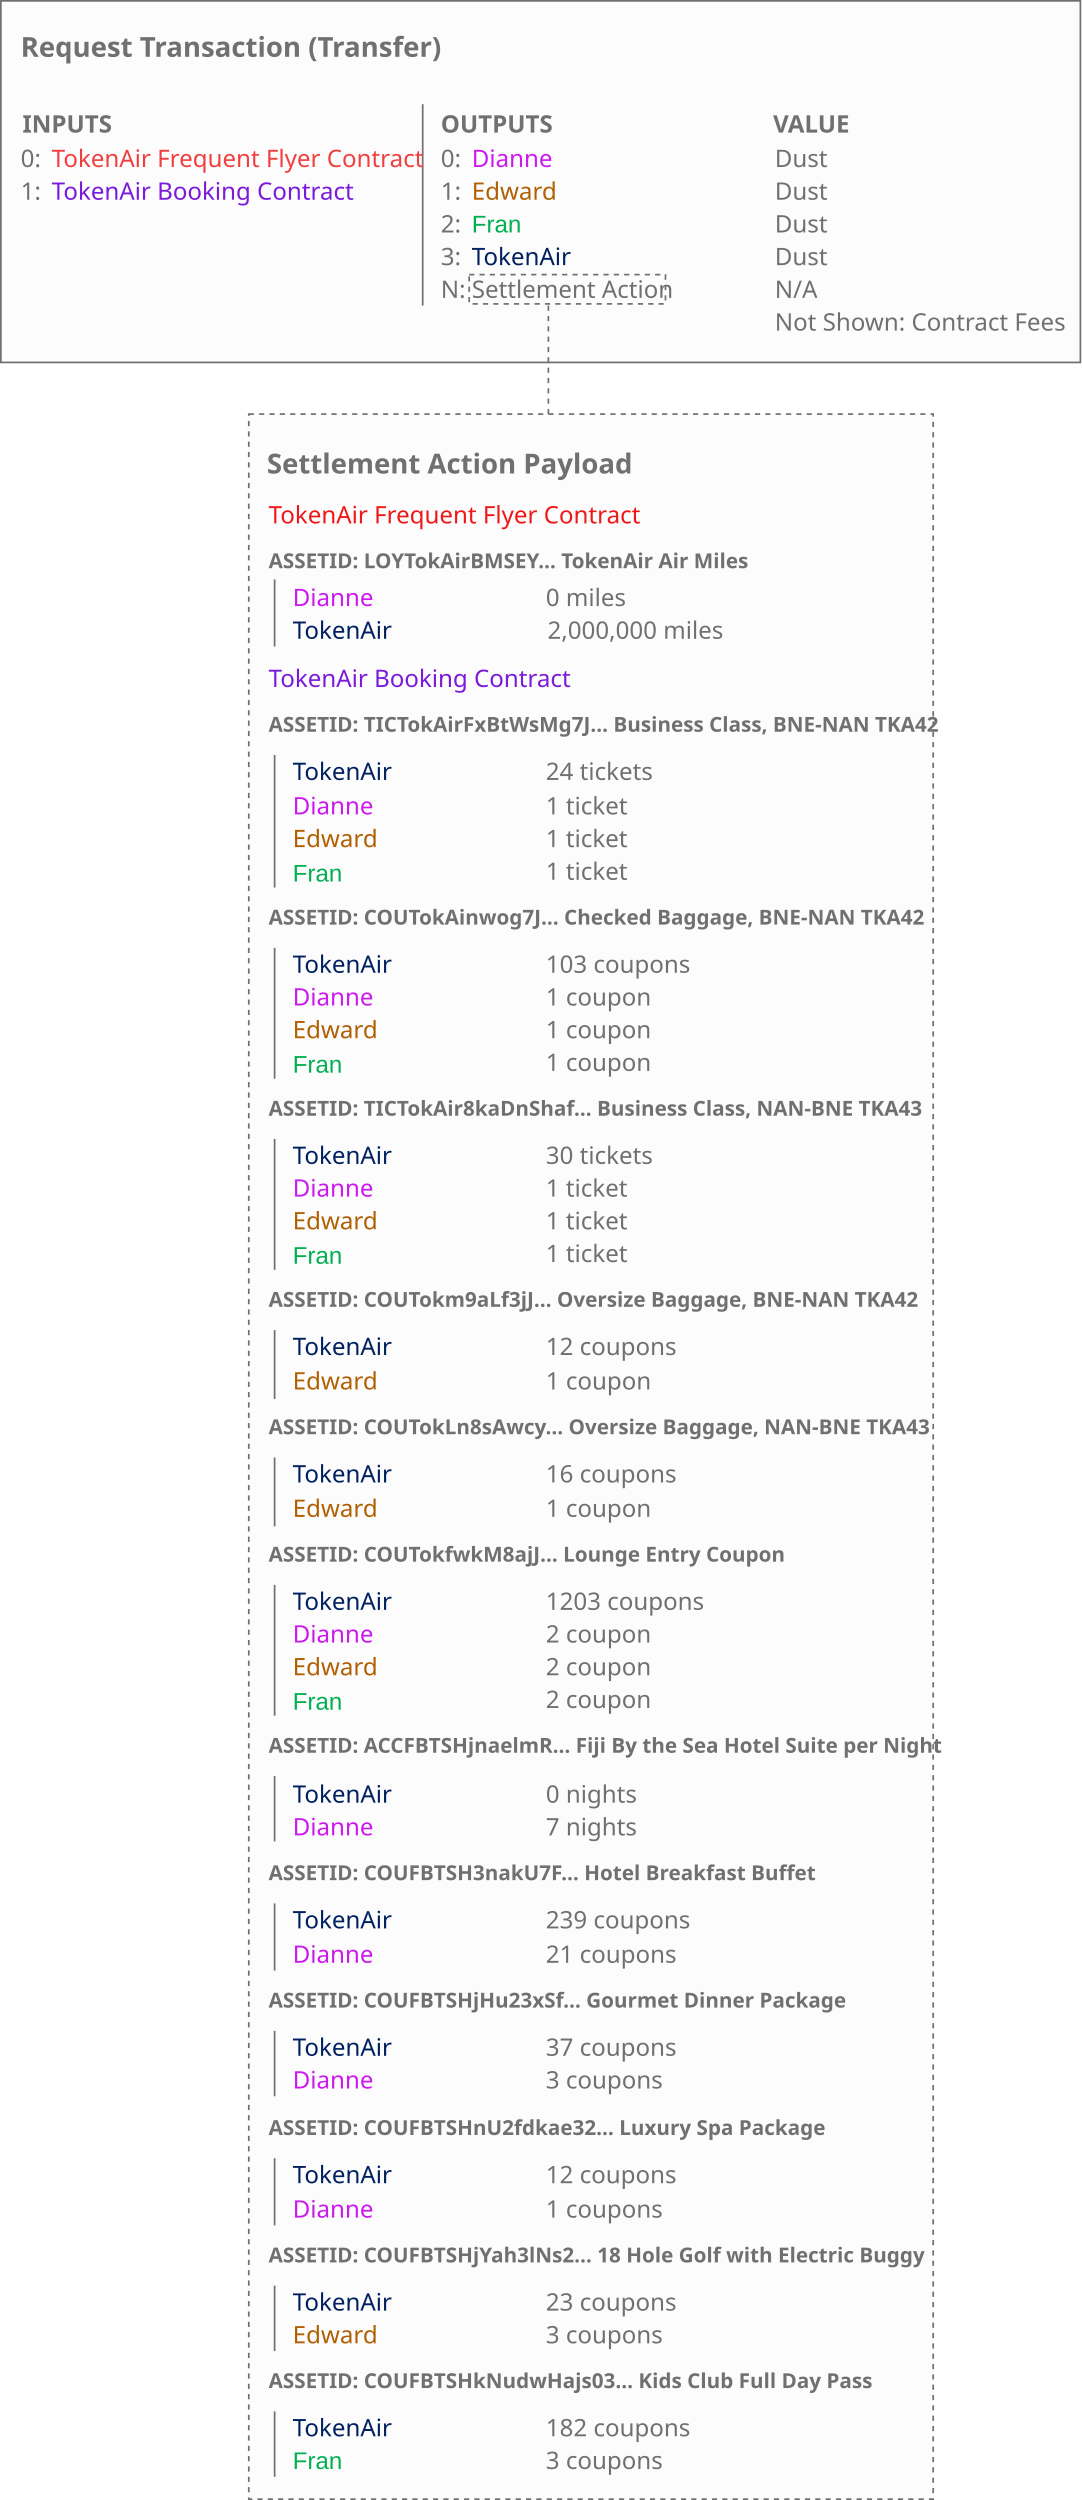
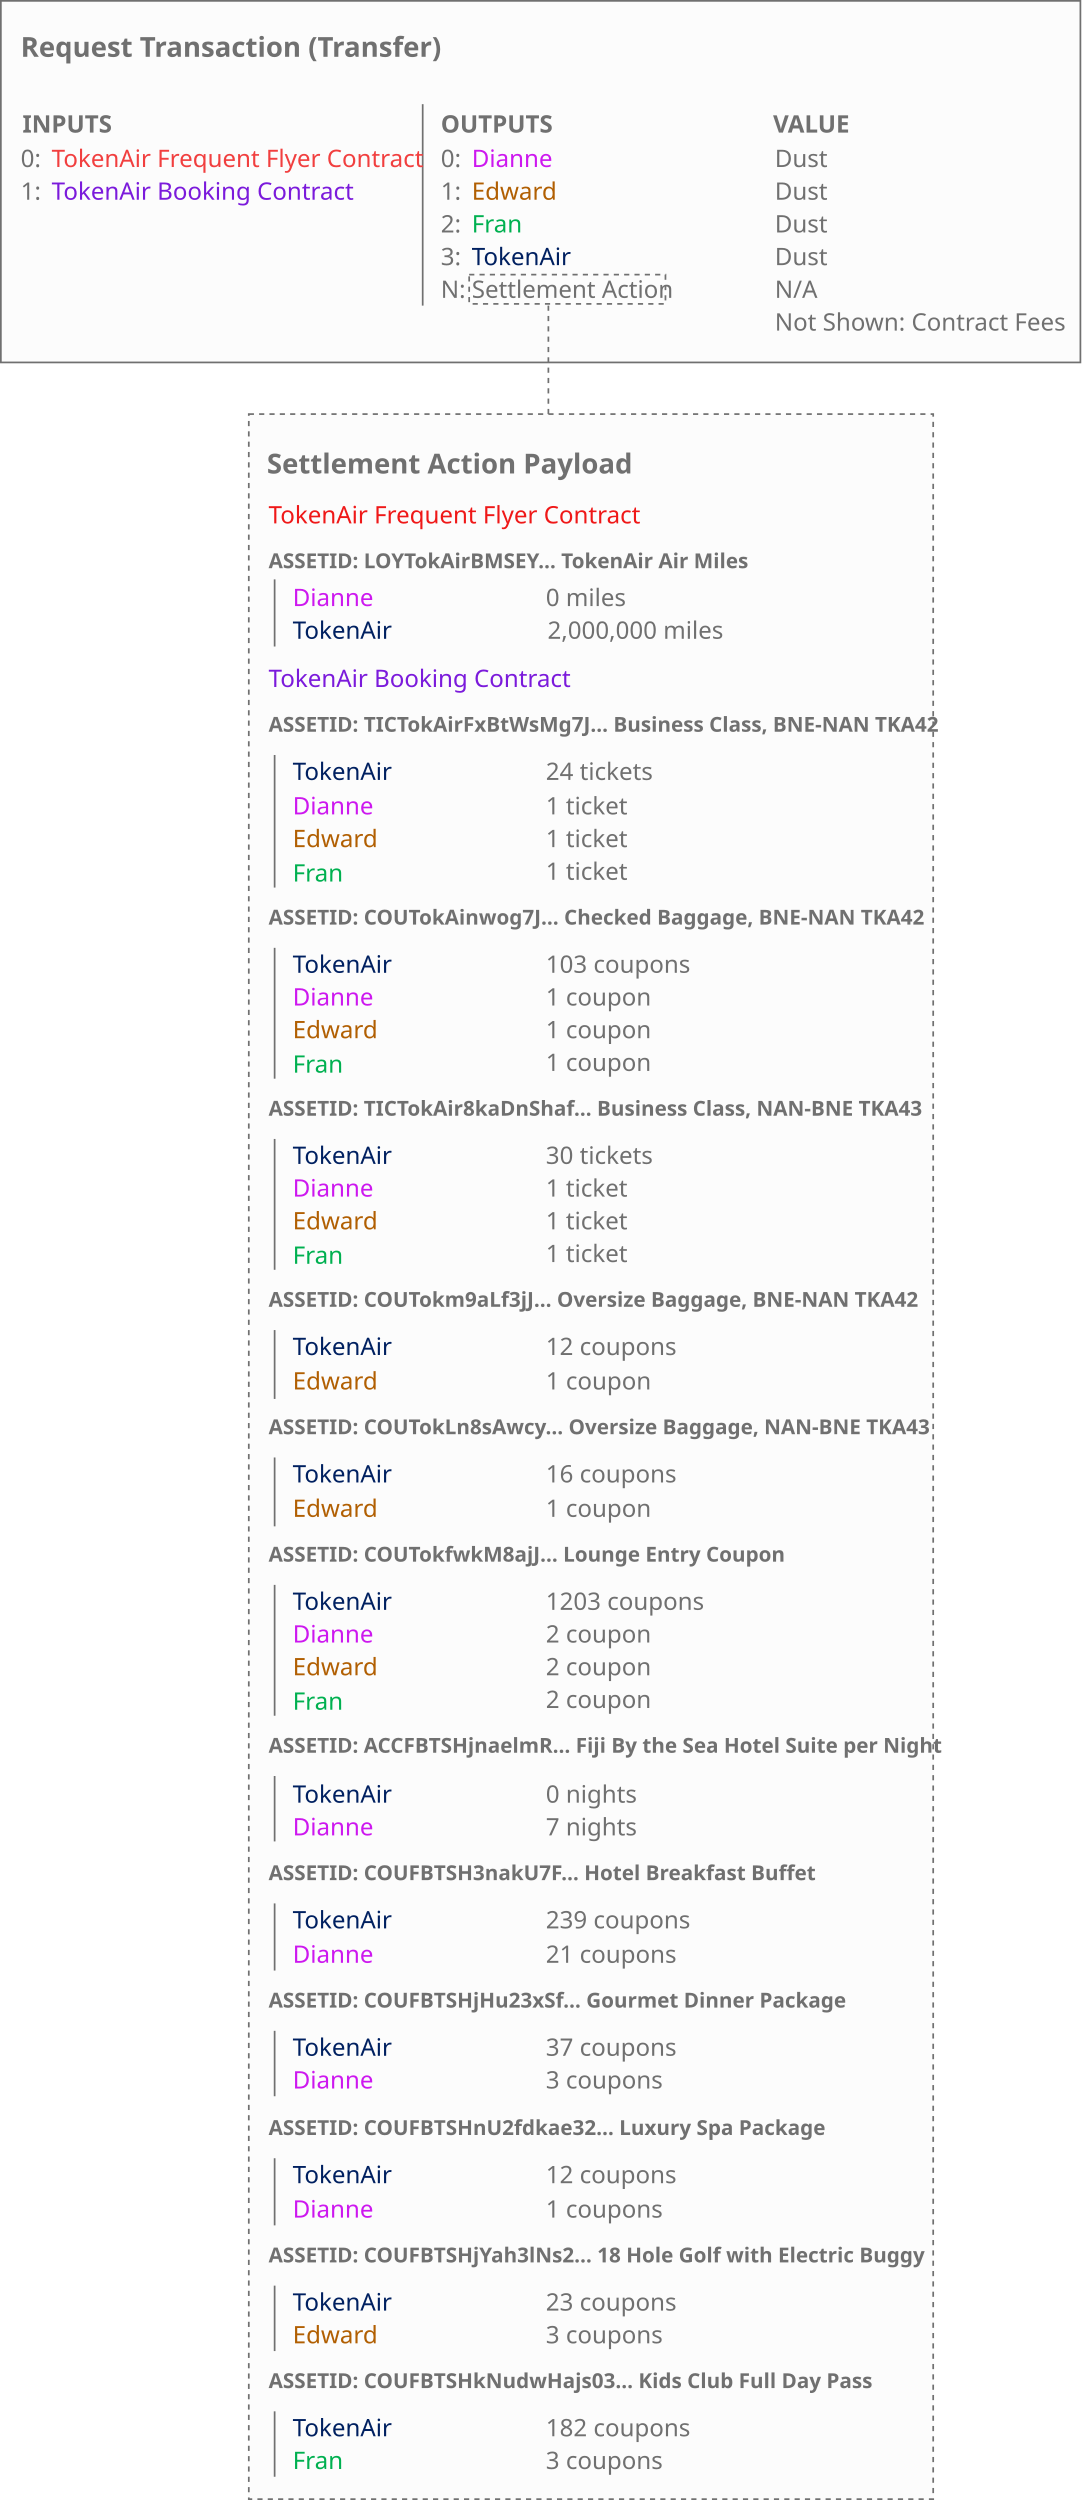
<svg xmlns="http://www.w3.org/2000/svg" width="628" height="1452" viewBox="0 0 628 1452">
  <g id="diannes-holiday-final-settlement" transform="translate(-21157 10682)">
    <g id="Rectangle_355" data-name="Rectangle 355" transform="translate(21157 -10682)" fill="#fcfcfc" stroke="#707070" stroke-width="1">
      <rect width="628" height="211" stroke="none" />
      <rect x="0.5" y="0.5" width="627" height="210" fill="none" />
    </g>
    <text id="Request_Transaction_Transfer_" data-name="Request Transaction (Transfer)" transform="translate(21169 -10649)" fill="#707070" font-size="16" font-family="SegoeUI-Semibold, Segoe UI" font-weight="600">
      <tspan x="0" y="0">Request Transaction (Transfer)</tspan>
    </text>
    <line id="Line_433" data-name="Line 433" y2="117" transform="translate(21402.5 -10621.5)" fill="none" stroke="#707070" stroke-width="1" />
    <text id="INPUTS" transform="translate(21170 -10620)" fill="#707070" font-size="14" font-family="SegoeUI-Bold, Segoe UI" font-weight="700">
      <tspan x="0" y="15">INPUTS</tspan>
    </text>
    <text id="OUTPUTS_" data-name="OUTPUTS " transform="translate(21413 -10620)" fill="#707070" font-size="14" font-family="SegoeUI-Bold, Segoe UI" font-weight="700">
      <tspan x="0" y="15">OUTPUTS </tspan>
    </text>
    <text id="VALUE" transform="translate(21606 -10620)" fill="#707070" font-size="14" font-family="SegoeUI-Bold, Segoe UI" font-weight="700">
      <tspan x="0" y="15">VALUE</tspan>
    </text>
    <g id="Rectangle_356" data-name="Rectangle 356" transform="translate(21301 -10442)" fill="#fcfcfc" stroke="#707070" stroke-width="1" stroke-dasharray="3">
      <rect width="398.499" height="1212" stroke="none" />
      <rect x="0.5" y="0.5" width="397.499" height="1211" fill="none" />
    </g>
    <text id="Settlement_Action_Payload" data-name="Settlement Action Payload" transform="translate(21312 -10407)" fill="#707070" font-size="16" font-family="SegoeUI-Semibold, Segoe UI" font-weight="600">
      <tspan x="0" y="0">Settlement Action Payload</tspan>
    </text>
    <line id="Line_434" data-name="Line 434" y2="66" transform="translate(21475.5 -10504.5)" fill="none" stroke="#707070" stroke-width="1" stroke-dasharray="3" />
    <text id="_0:_" data-name="0: " transform="translate(21413 -10585)" fill="#707070" font-size="14" font-family="SegoeUI, Segoe UI">
      <tspan x="0" y="0">0: </tspan>
    </text>
    <text id="_1:_" data-name="1: " transform="translate(21413 -10566)" fill="#707070" font-size="14" font-family="SegoeUI, Segoe UI">
      <tspan x="0" y="0">1: </tspan>
    </text>
    <text id="_2:_" data-name="2: " transform="translate(21413 -10547)" fill="#707070" font-size="14" font-family="SegoeUI, Segoe UI">
      <tspan x="0" y="0">2: </tspan>
    </text>
    <text id="_3:_" data-name="3: " transform="translate(21413 -10528)" fill="#707070" font-size="14" font-family="SegoeUI, Segoe UI">
      <tspan x="0" y="0">3: </tspan>
    </text>
    <text id="Dianne" transform="translate(21431 -10585)" fill="#cd18ef" font-size="14" font-family="SegoeUI, Segoe UI">
      <tspan x="0" y="0">Dianne</tspan>
    </text>
    <text id="Edward" transform="translate(21431 -10566)" fill="#b15f02" font-size="14" font-family="SegoeUI, Segoe UI">
      <tspan x="0" y="0">Edward</tspan>
    </text>
    <text id="TokenAir" transform="translate(21431 -10528)" fill="#002060" font-size="14" font-family="SegoeUI, Segoe UI">
      <tspan x="0" y="0">TokenAir</tspan>
    </text>
    <g id="Rectangle_357" data-name="Rectangle 357" transform="translate(21429 -10523)" fill="none" stroke="#707070" stroke-width="1" stroke-dasharray="3">
      <rect width="115" height="18" stroke="none" />
      <rect x="0.5" y="0.5" width="114" height="17" fill="none" />
    </g>
    <text id="N:_" data-name="N: " transform="translate(21413 -10509)" fill="#707070" font-size="14" font-family="SegoeUI, Segoe UI">
      <tspan x="0" y="0">N: </tspan>
    </text>
    <text id="Settlement_Action" data-name="Settlement Action" transform="translate(21431 -10509)" fill="#707070" font-size="14" font-family="SegoeUI, Segoe UI">
      <tspan x="0" y="0">Settlement Action</tspan>
    </text>
    <text id="Dust" transform="translate(21607 -10585)" fill="#707070" font-size="14" font-family="SegoeUI, Segoe UI">
      <tspan x="0" y="0">Dust</tspan>
    </text>
    <text id="Dust_" data-name="Dust " transform="translate(21607 -10566)" fill="#707070" font-size="14" font-family="SegoeUI, Segoe UI">
      <tspan x="0" y="0">Dust </tspan>
    </text>
    <text id="Dust-2" data-name="Dust" transform="translate(21607 -10528)" fill="#707070" font-size="14" font-family="SegoeUI, Segoe UI">
      <tspan x="0" y="0">Dust</tspan>
    </text>
    <text id="N_A" data-name="N/A" transform="translate(21607 -10509)" fill="#707070" font-size="14" font-family="SegoeUI, Segoe UI">
      <tspan x="0" y="0">N/A</tspan>
    </text>
    <text id="Dianne-2" data-name="Dianne" transform="translate(21327 -10330)" fill="#cd18ef" font-size="14" font-family="SegoeUI, Segoe UI">
      <tspan x="0" y="0">Dianne</tspan>
    </text>
    <text id="ASSETID:_LOYTokAirBMSEY_TokenAir_Air_Miles" data-name="ASSETID: LOYTokAirBMSEY… TokenAir Air Miles" transform="translate(21313 -10365)" fill="#707070" font-size="12" font-family="SegoeUI-Bold, Segoe UI" font-weight="700">
      <tspan x="0" y="13">ASSETID: LOYTokAirBMSEY… TokenAir Air Miles</tspan>
    </text>
    <text id="TokenAir_Frequent_Flyer_Contract" data-name="TokenAir Frequent Flyer Contract" transform="translate(21313 -10378)" fill="#ef1818" font-size="14" font-family="SegoeUI, Segoe UI">
      <tspan x="0" y="0">TokenAir Frequent Flyer Contract</tspan>
    </text>
    <text id="_0_miles" data-name="0 miles" transform="translate(21474 -10330)" fill="#707070" font-size="14" font-family="SegoeUI, Segoe UI">
      <tspan x="0" y="0">0 miles</tspan>
    </text>
    <text id="Not_Shown:_Contract_Fees" data-name="Not Shown: Contract Fees" transform="translate(21607 -10490)" fill="#707070" font-size="14" font-family="SegoeUI, Segoe UI">
      <tspan x="0" y="0">Not Shown: Contract Fees</tspan>
    </text>
    <line id="Line_435" data-name="Line 435" y2="39" transform="translate(21316.5 -10345.5)" fill="none" stroke="#707070" stroke-width="1" />
-     <text id="Fran" transform="translate(21431 -10547)" fill="#00b050" font-size="14" font-family="ArialMT, Arial">
+     <text id="Fran" transform="translate(21431 -10547)" fill="#00b050" font-size="14" font-family="SegoeUI, Segoe UI">
      <tspan x="0" y="0">Fran</tspan>
    </text>
    <text id="Dust-3" data-name="Dust" transform="translate(21607 -10547)" fill="#707070" font-size="14" font-family="SegoeUI, Segoe UI">
      <tspan x="0" y="0">Dust</tspan>
    </text>
    <text id="TokenAir-2" data-name="TokenAir" transform="translate(21327 -10311)" fill="#002060" font-size="14" font-family="SegoeUI, Segoe UI">
      <tspan x="0" y="0">TokenAir</tspan>
    </text>
    <text id="_2_000_000_miles" data-name="2,000,000 miles" transform="translate(21475 -10311)" fill="#707070" font-size="14" font-family="SegoeUI, Segoe UI">
      <tspan x="0" y="0">2,000,000 miles</tspan>
    </text>
    <text id="TokenAir_Booking_Contract" data-name="TokenAir Booking Contract" transform="translate(21313 -10283)" fill="#7b1adb" font-size="14" font-family="SegoeUI, Segoe UI">
      <tspan x="0" y="0">TokenAir Booking Contract</tspan>
    </text>
    <text id="ASSETID:_TICTokAirFxBtWsMg7J..._Business_Class_BNE-NAN_TKA42" data-name="ASSETID: TICTokAirFxBtWsMg7J... Business Class, BNE-NAN TKA42" transform="translate(21313 -10270)" fill="#707070" font-size="12" font-family="SegoeUI-Bold, Segoe UI" font-weight="700">
      <tspan x="0" y="13">ASSETID: TICTokAirFxBtWsMg7J... Business Class, BNE-NAN TKA42</tspan>
    </text>
    <text id="TokenAir-3" data-name="TokenAir" transform="translate(21327 -10229)" fill="#002060" font-size="14" font-family="SegoeUI, Segoe UI">
      <tspan x="0" y="0">TokenAir</tspan>
    </text>
    <text id="_24_tickets" data-name="24 tickets" transform="translate(21474 -10229)" fill="#707070" font-size="14" font-family="SegoeUI, Segoe UI">
      <tspan x="0" y="0">24 tickets</tspan>
    </text>
    <text id="Dianne-3" data-name="Dianne" transform="translate(21327 -10209)" fill="#cd18ef" font-size="14" font-family="SegoeUI, Segoe UI">
      <tspan x="0" y="0">Dianne</tspan>
    </text>
    <text id="Edward-2" data-name="Edward" transform="translate(21327 -10190)" fill="#b15f02" font-size="14" font-family="SegoeUI, Segoe UI">
      <tspan x="0" y="0">Edward</tspan>
    </text>
-     <text id="Fran-2" data-name="Fran" transform="translate(21327 -10170)" fill="#00b050" font-size="14" font-family="ArialMT, Arial">
+     <text id="Fran-2" data-name="Fran" transform="translate(21327 -10170)" fill="#00b050" font-size="14" font-family="SegoeUI, Segoe UI">
      <tspan x="0" y="0">Fran</tspan>
    </text>
    <text id="_1_ticket" data-name="1 ticket" transform="translate(21474 -10209)" fill="#707070" font-size="14" font-family="SegoeUI, Segoe UI">
      <tspan x="0" y="0">1 ticket</tspan>
    </text>
    <text id="_1_ticket-2" data-name="1 ticket" transform="translate(21474 -10190)" fill="#707070" font-size="14" font-family="SegoeUI, Segoe UI">
      <tspan x="0" y="0">1 ticket</tspan>
    </text>
    <text id="_1_ticket-3" data-name="1 ticket" transform="translate(21474 -10171)" fill="#707070" font-size="14" font-family="SegoeUI, Segoe UI">
      <tspan x="0" y="0">1 ticket</tspan>
    </text>
    <text id="ASSETID:_COUTokAinwog7J..._Checked_Baggage_BNE-NAN_TKA42" data-name="ASSETID: COUTokAinwog7J... Checked Baggage, BNE-NAN TKA42" transform="translate(21313 -10158)" fill="#707070" font-size="12" font-family="SegoeUI-Bold, Segoe UI" font-weight="700">
      <tspan x="0" y="13">ASSETID: COUTokAinwog7J... Checked Baggage, BNE-NAN TKA42</tspan>
    </text>
    <text id="TokenAir-4" data-name="TokenAir" transform="translate(21327 -10117)" fill="#002060" font-size="14" font-family="SegoeUI, Segoe UI">
      <tspan x="0" y="0">TokenAir</tspan>
    </text>
    <text id="_103_coupons" data-name="103 coupons" transform="translate(21474 -10117)" fill="#707070" font-size="14" font-family="SegoeUI, Segoe UI">
      <tspan x="0" y="0">103 coupons</tspan>
    </text>
    <text id="Dianne-4" data-name="Dianne" transform="translate(21327 -10098)" fill="#cd18ef" font-size="14" font-family="SegoeUI, Segoe UI">
      <tspan x="0" y="0">Dianne</tspan>
    </text>
    <text id="Edward-3" data-name="Edward" transform="translate(21327 -10079)" fill="#b15f02" font-size="14" font-family="SegoeUI, Segoe UI">
      <tspan x="0" y="0">Edward</tspan>
    </text>
-     <text id="Fran-3" data-name="Fran" transform="translate(21327 -10059)" fill="#00b050" font-size="14" font-family="ArialMT, Arial">
+     <text id="Fran-3" data-name="Fran" transform="translate(21327 -10059)" fill="#00b050" font-size="14" font-family="SegoeUI, Segoe UI">
      <tspan x="0" y="0">Fran</tspan>
    </text>
    <text id="_1_coupon" data-name="1 coupon" transform="translate(21474 -10098)" fill="#707070" font-size="14" font-family="SegoeUI, Segoe UI">
      <tspan x="0" y="0">1 coupon</tspan>
    </text>
    <text id="_1_coupon-2" data-name="1 coupon" transform="translate(21474 -10079)" fill="#707070" font-size="14" font-family="SegoeUI, Segoe UI">
      <tspan x="0" y="0">1 coupon</tspan>
    </text>
    <text id="_1_coupon-3" data-name="1 coupon" transform="translate(21474 -10060)" fill="#707070" font-size="14" font-family="SegoeUI, Segoe UI">
      <tspan x="0" y="0">1 coupon</tspan>
    </text>
    <text id="ASSETID:_TICTokAir8kaDnShaf..._Business_Class_NAN-BNE_TKA43" data-name="ASSETID: TICTokAir8kaDnShaf... Business Class, NAN-BNE TKA43" transform="translate(21313 -10047)" fill="#707070" font-size="12" font-family="SegoeUI-Bold, Segoe UI" font-weight="700">
      <tspan x="0" y="13">ASSETID: TICTokAir8kaDnShaf... Business Class, NAN-BNE TKA43</tspan>
    </text>
    <text id="TokenAir-5" data-name="TokenAir" transform="translate(21327 -10006)" fill="#002060" font-size="14" font-family="SegoeUI, Segoe UI">
      <tspan x="0" y="0">TokenAir</tspan>
    </text>
    <text id="_30_tickets" data-name="30 tickets" transform="translate(21474 -10006)" fill="#707070" font-size="14" font-family="SegoeUI, Segoe UI">
      <tspan x="0" y="0">30 tickets</tspan>
    </text>
    <text id="Dianne-5" data-name="Dianne" transform="translate(21327 -9987)" fill="#cd18ef" font-size="14" font-family="SegoeUI, Segoe UI">
      <tspan x="0" y="0">Dianne</tspan>
    </text>
    <text id="Edward-4" data-name="Edward" transform="translate(21327 -9968)" fill="#b15f02" font-size="14" font-family="SegoeUI, Segoe UI">
      <tspan x="0" y="0">Edward</tspan>
    </text>
-     <text id="Fran-4" data-name="Fran" transform="translate(21327 -9948)" fill="#00b050" font-size="14" font-family="ArialMT, Arial">
+     <text id="Fran-4" data-name="Fran" transform="translate(21327 -9948)" fill="#00b050" font-size="14" font-family="SegoeUI, Segoe UI">
      <tspan x="0" y="0">Fran</tspan>
    </text>
    <text id="_1_ticket-4" data-name="1 ticket" transform="translate(21474 -9987)" fill="#707070" font-size="14" font-family="SegoeUI, Segoe UI">
      <tspan x="0" y="0">1 ticket</tspan>
    </text>
    <text id="_1_ticket-5" data-name="1 ticket" transform="translate(21474 -9968)" fill="#707070" font-size="14" font-family="SegoeUI, Segoe UI">
      <tspan x="0" y="0">1 ticket</tspan>
    </text>
    <text id="_1_ticket-6" data-name="1 ticket" transform="translate(21474 -9949)" fill="#707070" font-size="14" font-family="SegoeUI, Segoe UI">
      <tspan x="0" y="0">1 ticket</tspan>
    </text>
    <line id="Line_436" data-name="Line 436" y2="77" transform="translate(21316.5 -10243.5)" fill="none" stroke="#707070" stroke-width="1" />
    <line id="Line_437" data-name="Line 437" y2="76" transform="translate(21316.5 -10131.5)" fill="none" stroke="#707070" stroke-width="1" />
    <line id="Line_438" data-name="Line 438" y2="76" transform="translate(21316.5 -10020.5)" fill="none" stroke="#707070" stroke-width="1" />
    <text id="ASSETID:_COUTokm9aLf3jJ..._Oversize_Baggage_BNE-NAN_TKA42" data-name="ASSETID: COUTokm9aLf3jJ... Oversize Baggage, BNE-NAN TKA42" transform="translate(21313 -9936)" fill="#707070" font-size="12" font-family="SegoeUI-Bold, Segoe UI" font-weight="700">
      <tspan x="0" y="13">ASSETID: COUTokm9aLf3jJ... Oversize Baggage, BNE-NAN TKA42</tspan>
    </text>
    <text id="TokenAir-6" data-name="TokenAir" transform="translate(21327 -9895)" fill="#002060" font-size="14" font-family="SegoeUI, Segoe UI">
      <tspan x="0" y="0">TokenAir</tspan>
    </text>
    <text id="_12_coupons" data-name="12 coupons" transform="translate(21474 -9895)" fill="#707070" font-size="14" font-family="SegoeUI, Segoe UI">
      <tspan x="0" y="0">12 coupons</tspan>
    </text>
    <text id="Edward-5" data-name="Edward" transform="translate(21327 -9875)" fill="#b15f02" font-size="14" font-family="SegoeUI, Segoe UI">
      <tspan x="0" y="0">Edward</tspan>
    </text>
    <text id="_1_coupon-4" data-name="1 coupon" transform="translate(21474 -9875)" fill="#707070" font-size="14" font-family="SegoeUI, Segoe UI">
      <tspan x="0" y="0">1 coupon</tspan>
    </text>
    <line id="Line_440" data-name="Line 440" y2="40" transform="translate(21316.5 -9909.5)" fill="none" stroke="#707070" stroke-width="1" />
    <text id="ASSETID:_COUTokLn8sAwcy..._Oversize_Baggage_NAN-BNE_TKA43" data-name="ASSETID: COUTokLn8sAwcy... Oversize Baggage, NAN-BNE TKA43" transform="translate(21313 -9862)" fill="#707070" font-size="12" font-family="SegoeUI-Bold, Segoe UI" font-weight="700">
      <tspan x="0" y="13">ASSETID: COUTokLn8sAwcy... Oversize Baggage, NAN-BNE TKA43</tspan>
    </text>
    <text id="ASSETID:_COUTokfwkM8ajJ..._Lounge_Entry_Coupon" data-name="ASSETID: COUTokfwkM8ajJ... Lounge Entry Coupon" transform="translate(21313 -9788)" fill="#707070" font-size="12" font-family="SegoeUI-Bold, Segoe UI" font-weight="700">
      <tspan x="0" y="13">ASSETID: COUTokfwkM8ajJ... Lounge Entry Coupon</tspan>
    </text>
    <text id="TokenAir-7" data-name="TokenAir" transform="translate(21327 -9747)" fill="#002060" font-size="14" font-family="SegoeUI, Segoe UI">
      <tspan x="0" y="0">TokenAir</tspan>
    </text>
    <text id="_1203_coupons" data-name="1203 coupons" transform="translate(21474 -9747)" fill="#707070" font-size="14" font-family="SegoeUI, Segoe UI">
      <tspan x="0" y="0">1203 coupons</tspan>
    </text>
    <text id="Dianne-6" data-name="Dianne" transform="translate(21327 -9728)" fill="#cd18ef" font-size="14" font-family="SegoeUI, Segoe UI">
      <tspan x="0" y="0">Dianne</tspan>
    </text>
    <text id="Edward-6" data-name="Edward" transform="translate(21327 -9709)" fill="#b15f02" font-size="14" font-family="SegoeUI, Segoe UI">
      <tspan x="0" y="0">Edward</tspan>
    </text>
-     <text id="Fran-5" data-name="Fran" transform="translate(21327 -9689)" fill="#00b050" font-size="14" font-family="ArialMT, Arial">
+     <text id="Fran-5" data-name="Fran" transform="translate(21327 -9689)" fill="#00b050" font-size="14" font-family="SegoeUI, Segoe UI">
      <tspan x="0" y="0">Fran</tspan>
    </text>
    <text id="_2_coupon" data-name="2 coupon" transform="translate(21474 -9728)" fill="#707070" font-size="14" font-family="SegoeUI, Segoe UI">
      <tspan x="0" y="0">2 coupon</tspan>
    </text>
    <text id="_2_coupon-2" data-name="2 coupon" transform="translate(21474 -9709)" fill="#707070" font-size="14" font-family="SegoeUI, Segoe UI">
      <tspan x="0" y="0">2 coupon</tspan>
    </text>
    <text id="_2_coupon-3" data-name="2 coupon" transform="translate(21474 -9690)" fill="#707070" font-size="14" font-family="SegoeUI, Segoe UI">
      <tspan x="0" y="0">2 coupon</tspan>
    </text>
    <line id="Line_442" data-name="Line 442" y2="76" transform="translate(21316.5 -9761.5)" fill="none" stroke="#707070" stroke-width="1" />
    <text id="ASSETID:_ACCFBTSHjnaelmR..._Fiji_By_the_Sea_Hotel_Suite_per_Night" data-name="ASSETID: ACCFBTSHjnaelmR... Fiji By the Sea Hotel Suite per Night" transform="translate(21313 -9677)" fill="#707070" font-size="12" font-family="SegoeUI-Bold, Segoe UI" font-weight="700">
      <tspan x="0" y="13">ASSETID: ACCFBTSHjnaelmR... Fiji By the Sea Hotel Suite per Night</tspan>
    </text>
    <text id="TokenAir-8" data-name="TokenAir" transform="translate(21327 -9635)" fill="#002060" font-size="14" font-family="SegoeUI, Segoe UI">
      <tspan x="0" y="0">TokenAir</tspan>
    </text>
    <text id="_0_nights" data-name="0 nights" transform="translate(21474 -9635)" fill="#707070" font-size="14" font-family="SegoeUI, Segoe UI">
      <tspan x="0" y="0">0 nights</tspan>
    </text>
    <text id="Dianne-7" data-name="Dianne" transform="translate(21327 -9616)" fill="#cd18ef" font-size="14" font-family="SegoeUI, Segoe UI">
      <tspan x="0" y="0">Dianne</tspan>
    </text>
    <text id="_7_nights" data-name="7 nights" transform="translate(21474 -9616)" fill="#707070" font-size="14" font-family="SegoeUI, Segoe UI">
      <tspan x="0" y="0">7 nights</tspan>
    </text>
    <line id="Line_443" data-name="Line 443" y2="38" transform="translate(21316.5 -9650.5)" fill="none" stroke="#707070" stroke-width="1" />
    <text id="ASSETID:_COUFBTSH3nakU7F..._Hotel_Breakfast_Buffet" data-name="ASSETID: COUFBTSH3nakU7F... Hotel Breakfast Buffet" transform="translate(21313 -9603)" fill="#707070" font-size="12" font-family="SegoeUI-Bold, Segoe UI" font-weight="700">
      <tspan x="0" y="13">ASSETID: COUFBTSH3nakU7F... Hotel Breakfast Buffet</tspan>
    </text>
    <text id="_239_coupons" data-name="239 coupons" transform="translate(21474 -9562)" fill="#707070" font-size="14" font-family="SegoeUI, Segoe UI">
      <tspan x="0" y="0">239 coupons</tspan>
    </text>
    <text id="Dianne-8" data-name="Dianne" transform="translate(21327 -9542)" fill="#cd18ef" font-size="14" font-family="SegoeUI, Segoe UI">
      <tspan x="0" y="0">Dianne</tspan>
    </text>
    <text id="_21_coupons" data-name="21 coupons" transform="translate(21474 -9542)" fill="#707070" font-size="14" font-family="SegoeUI, Segoe UI">
      <tspan x="0" y="0">21 coupons</tspan>
    </text>
    <line id="Line_445" data-name="Line 445" y2="39" transform="translate(21316.5 -9576.5)" fill="none" stroke="#707070" stroke-width="1" />
    <text id="TokenAir-9" data-name="TokenAir" transform="translate(21327 -9562)" fill="#002060" font-size="14" font-family="SegoeUI, Segoe UI">
      <tspan x="0" y="0">TokenAir</tspan>
    </text>
    <text id="ASSETID:_COUFBTSHjHu23xSf..._Gourmet_Dinner_Package" data-name="ASSETID: COUFBTSHjHu23xSf... Gourmet Dinner Package" transform="translate(21313 -9529)" fill="#707070" font-size="12" font-family="SegoeUI-Bold, Segoe UI" font-weight="700">
      <tspan x="0" y="13">ASSETID: COUFBTSHjHu23xSf... Gourmet Dinner Package</tspan>
    </text>
    <text id="_37_coupons" data-name="37 coupons" transform="translate(21474 -9488)" fill="#707070" font-size="14" font-family="SegoeUI, Segoe UI">
      <tspan x="0" y="0">37 coupons</tspan>
    </text>
    <text id="Dianne-9" data-name="Dianne" transform="translate(21327 -9469)" fill="#cd18ef" font-size="14" font-family="SegoeUI, Segoe UI">
      <tspan x="0" y="0">Dianne</tspan>
    </text>
    <text id="_3_coupons" data-name="3 coupons" transform="translate(21474 -9469)" fill="#707070" font-size="14" font-family="SegoeUI, Segoe UI">
      <tspan x="0" y="0">3 coupons</tspan>
    </text>
    <line id="Line_446" data-name="Line 446" y2="38" transform="translate(21316.5 -9502.5)" fill="none" stroke="#707070" stroke-width="1" />
    <text id="TokenAir-10" data-name="TokenAir" transform="translate(21327 -9488)" fill="#002060" font-size="14" font-family="SegoeUI, Segoe UI">
      <tspan x="0" y="0">TokenAir</tspan>
    </text>
    <text id="ASSETID:_COUFBTSHnU2fdkae32..._Luxury_Spa_Package" data-name="ASSETID: COUFBTSHnU2fdkae32... Luxury Spa Package" transform="translate(21313 -9455)" fill="#707070" font-size="12" font-family="SegoeUI-Bold, Segoe UI" font-weight="700">
      <tspan x="0" y="13">ASSETID: COUFBTSHnU2fdkae32... Luxury Spa Package</tspan>
    </text>
    <text id="_12_coupons-2" data-name="12 coupons" transform="translate(21474 -9414)" fill="#707070" font-size="14" font-family="SegoeUI, Segoe UI">
      <tspan x="0" y="0">12 coupons</tspan>
    </text>
    <text id="Dianne-10" data-name="Dianne" transform="translate(21327 -9394)" fill="#cd18ef" font-size="14" font-family="SegoeUI, Segoe UI">
      <tspan x="0" y="0">Dianne</tspan>
    </text>
    <text id="_1_coupons" data-name="1 coupons" transform="translate(21474 -9394)" fill="#707070" font-size="14" font-family="SegoeUI, Segoe UI">
      <tspan x="0" y="0">1 coupons</tspan>
    </text>
    <line id="Line_448" data-name="Line 448" y2="39" transform="translate(21316.5 -9428.5)" fill="none" stroke="#707070" stroke-width="1" />
    <text id="TokenAir-11" data-name="TokenAir" transform="translate(21327 -9414)" fill="#002060" font-size="14" font-family="SegoeUI, Segoe UI">
      <tspan x="0" y="0">TokenAir</tspan>
    </text>
    <text id="ASSETID:_COUFBTSHjYah3lNs2..._18_Hole_Golf_with_Electric_Buggy" data-name="ASSETID: COUFBTSHjYah3lNs2... 18 Hole Golf with Electric Buggy" transform="translate(21313 -9381)" fill="#707070" font-size="12" font-family="SegoeUI-Bold, Segoe UI" font-weight="700">
      <tspan x="0" y="13">ASSETID: COUFBTSHjYah3lNs2... 18 Hole Golf with Electric Buggy</tspan>
    </text>
    <text id="_23_coupons" data-name="23 coupons" transform="translate(21474 -9340)" fill="#707070" font-size="14" font-family="SegoeUI, Segoe UI">
      <tspan x="0" y="0">23 coupons</tspan>
    </text>
    <text id="Edward-7" data-name="Edward" transform="translate(21327 -9321)" fill="#b15f02" font-size="14" font-family="SegoeUI, Segoe UI">
      <tspan x="0" y="0">Edward</tspan>
    </text>
    <text id="_3_coupons-2" data-name="3 coupons" transform="translate(21474 -9321)" fill="#707070" font-size="14" font-family="SegoeUI, Segoe UI">
      <tspan x="0" y="0">3 coupons</tspan>
    </text>
    <line id="Line_449" data-name="Line 449" y2="38" transform="translate(21316.5 -9354.5)" fill="none" stroke="#707070" stroke-width="1" />
    <text id="TokenAir-12" data-name="TokenAir" transform="translate(21327 -9340)" fill="#002060" font-size="14" font-family="SegoeUI, Segoe UI">
      <tspan x="0" y="0">TokenAir</tspan>
    </text>
    <text id="ASSETID:_COUFBTSHkNudwHajs03..._Kids_Club_Full_Day_Pass" data-name="ASSETID: COUFBTSHkNudwHajs03... Kids Club Full Day Pass" transform="translate(21313 -9308)" fill="#707070" font-size="12" font-family="SegoeUI-Bold, Segoe UI" font-weight="700">
      <tspan x="0" y="13">ASSETID: COUFBTSHkNudwHajs03... Kids Club Full Day Pass</tspan>
    </text>
    <text id="_182_coupons" data-name="182 coupons" transform="translate(21474 -9267)" fill="#707070" font-size="14" font-family="SegoeUI, Segoe UI">
      <tspan x="0" y="0">182 coupons</tspan>
    </text>
-     <text id="Fran-6" data-name="Fran" transform="translate(21327 -9248)" fill="#00b050" font-size="14" font-family="ArialMT, Arial">
+     <text id="Fran-6" data-name="Fran" transform="translate(21327 -9248)" fill="#00b050" font-size="14" font-family="SegoeUI, Segoe UI">
      <tspan x="0" y="0">Fran</tspan>
    </text>
    <text id="_3_coupons-3" data-name="3 coupons" transform="translate(21474 -9248)" fill="#707070" font-size="14" font-family="SegoeUI, Segoe UI">
      <tspan x="0" y="0">3 coupons</tspan>
    </text>
    <line id="Line_450" data-name="Line 450" y2="38" transform="translate(21316.5 -9281.5)" fill="none" stroke="#707070" stroke-width="1" />
    <text id="TokenAir-13" data-name="TokenAir" transform="translate(21327 -9267)" fill="#002060" font-size="14" font-family="SegoeUI, Segoe UI">
      <tspan x="0" y="0">TokenAir</tspan>
    </text>
    <text id="_0:_2" data-name="0: " transform="translate(21169 -10585)" fill="#707070" font-size="14" font-family="SegoeUI, Segoe UI">
      <tspan x="0" y="0">0: </tspan>
    </text>
    <text id="_1:_2" data-name="1: " transform="translate(21169 -10566)" fill="#707070" font-size="14" font-family="SegoeUI, Segoe UI">
      <tspan x="0" y="0">1: </tspan>
    </text>
    <text id="TokenAir_Booking_Contract-2" data-name="TokenAir Booking Contract" transform="translate(21187 -10566)" fill="#7b1adb" font-size="14" font-family="SegoeUI, Segoe UI">
      <tspan x="0" y="0">TokenAir Booking Contract</tspan>
    </text>
    <text id="TokenAir_Frequent_Flyer_Contract-2" data-name="TokenAir Frequent Flyer Contract" transform="translate(21187 -10585)" fill="#f13f3f" font-size="14" font-family="SegoeUI, Segoe UI">
      <tspan x="0" y="0">TokenAir Frequent Flyer Contract</tspan>
    </text>
    <text id="TokenAir-14" data-name="TokenAir" transform="translate(21327 -9821)" fill="#002060" font-size="14" font-family="SegoeUI, Segoe UI">
      <tspan x="0" y="0">TokenAir</tspan>
    </text>
    <text id="_16_coupons" data-name="16 coupons" transform="translate(21474 -9821)" fill="#707070" font-size="14" font-family="SegoeUI, Segoe UI">
      <tspan x="0" y="0">16 coupons</tspan>
    </text>
    <text id="Edward-8" data-name="Edward" transform="translate(21327 -9801)" fill="#b15f02" font-size="14" font-family="SegoeUI, Segoe UI">
      <tspan x="0" y="0">Edward</tspan>
    </text>
    <text id="_1_coupon-5" data-name="1 coupon" transform="translate(21474 -9801)" fill="#707070" font-size="14" font-family="SegoeUI, Segoe UI">
      <tspan x="0" y="0">1 coupon</tspan>
    </text>
    <line id="Line_482" data-name="Line 482" y2="40" transform="translate(21316.5 -9835.5)" fill="none" stroke="#707070" stroke-width="1" />
  </g>
</svg>
